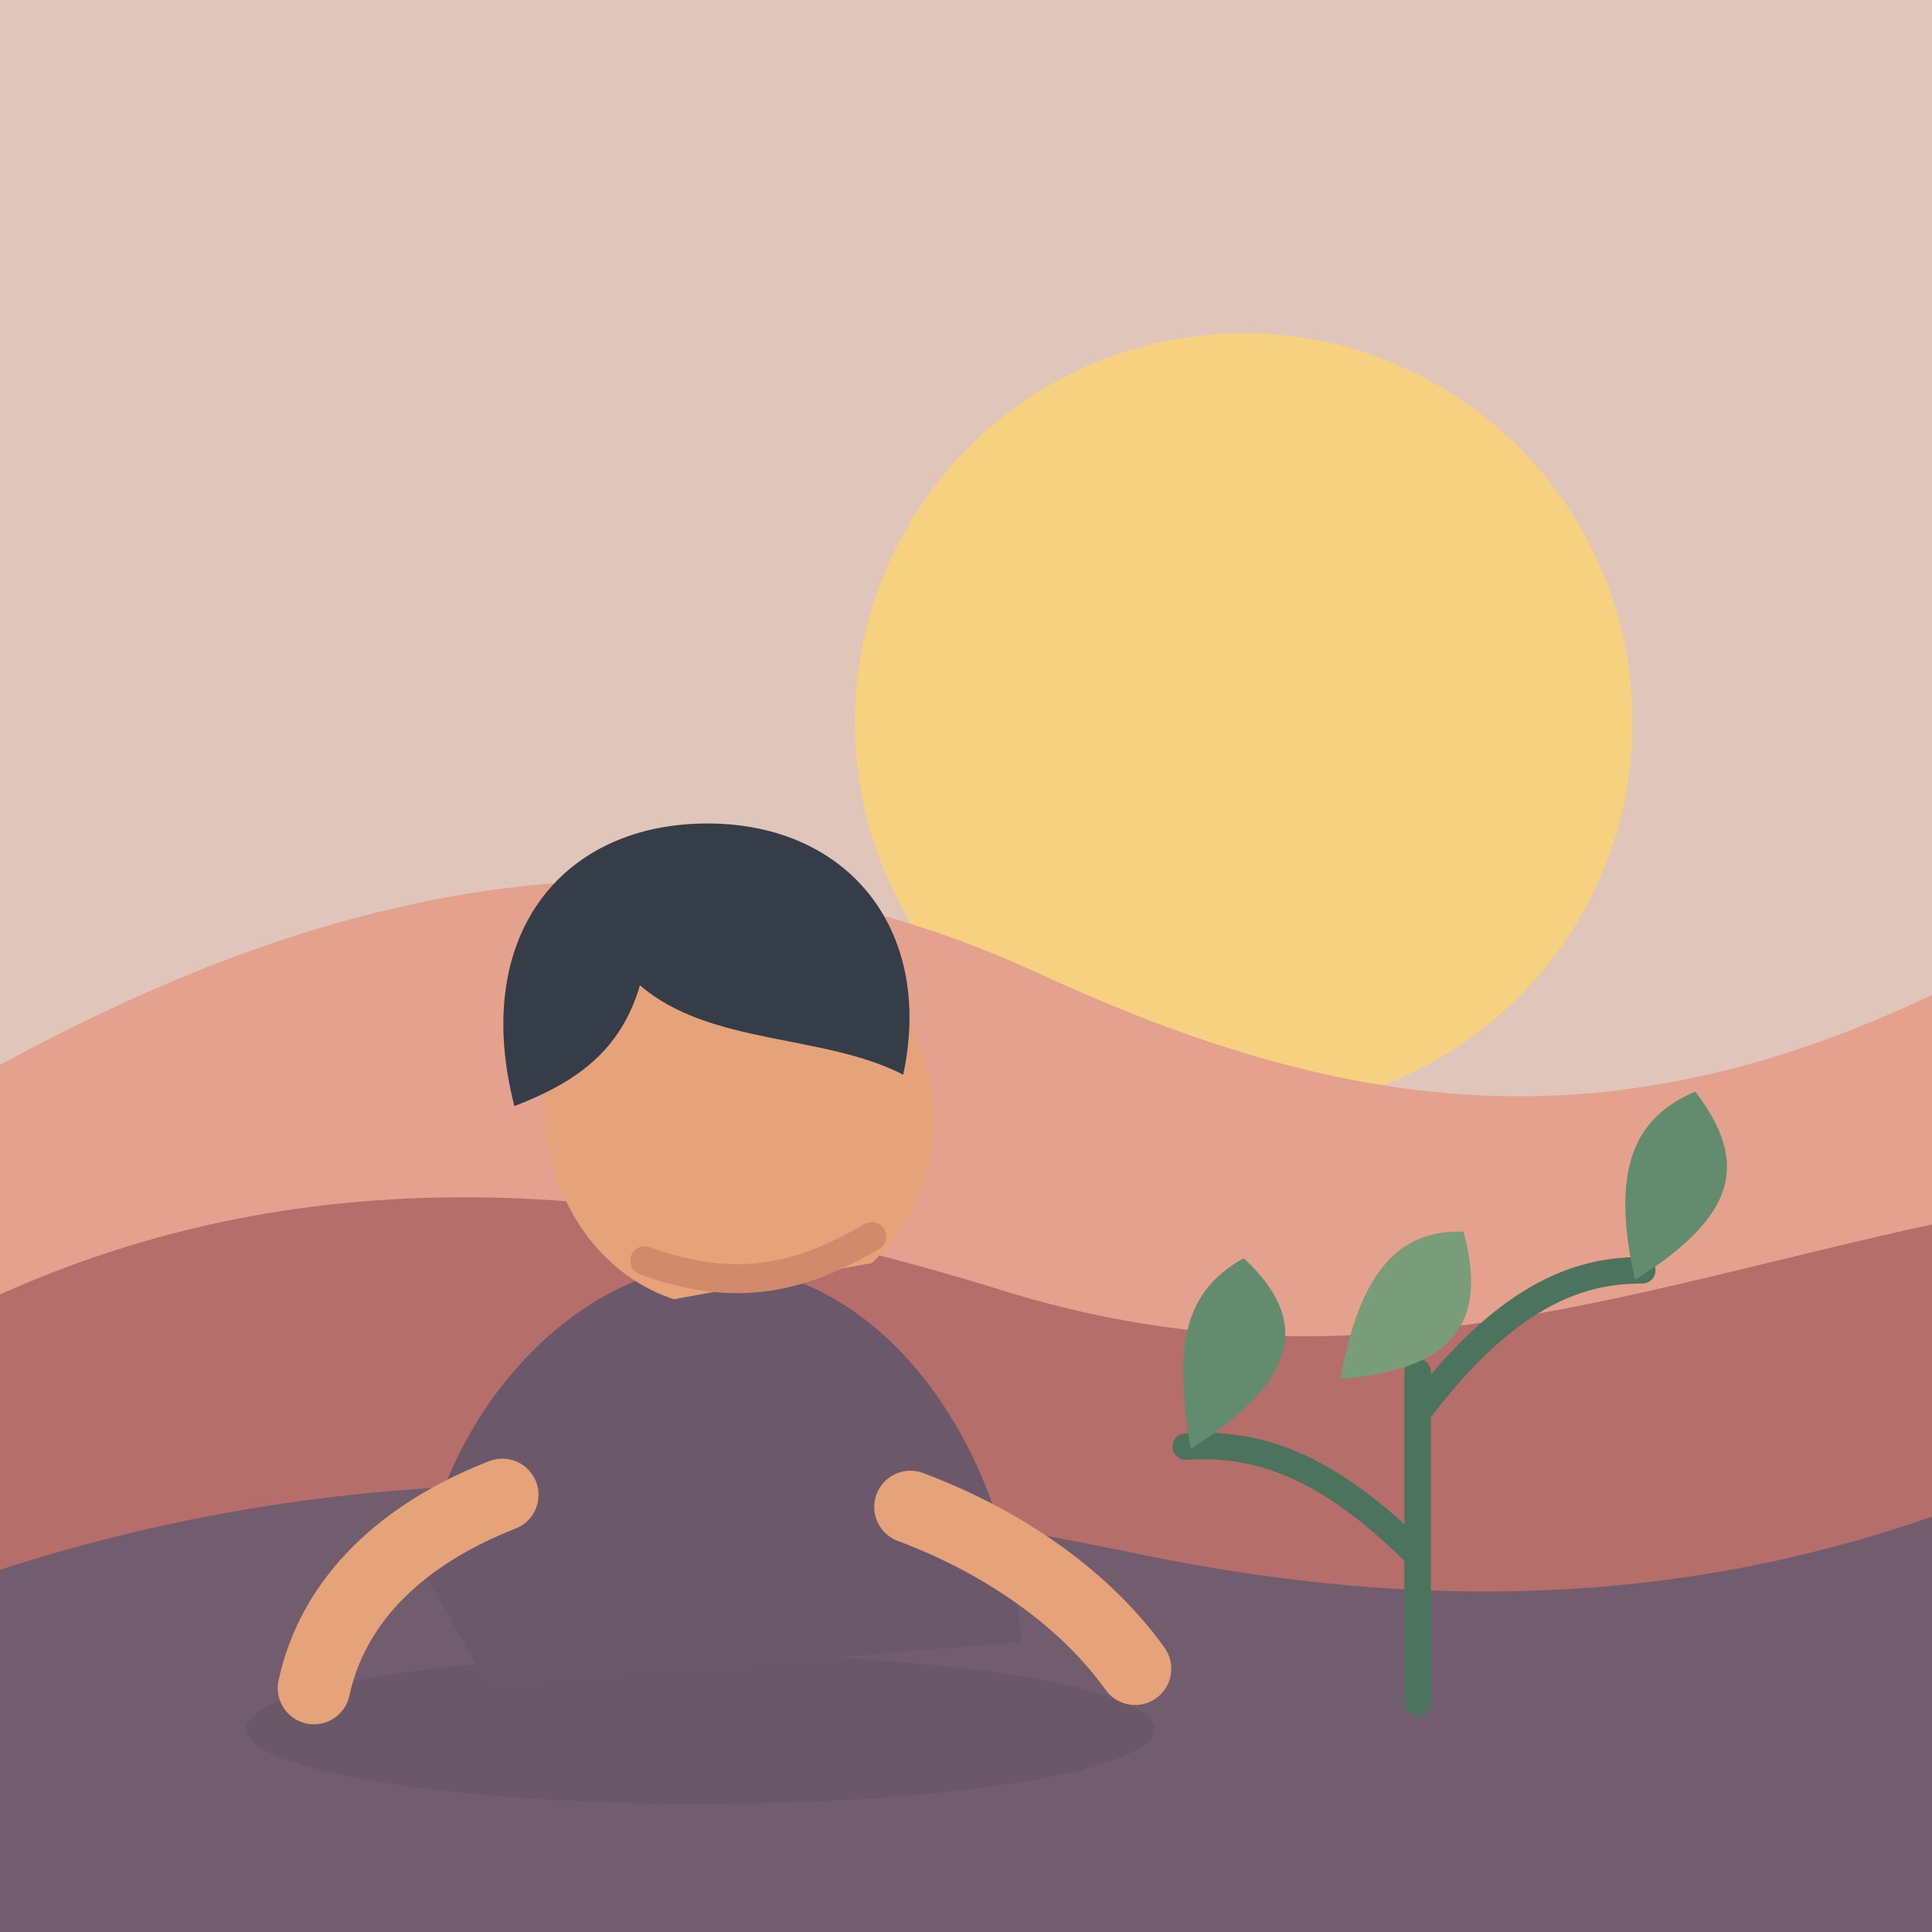
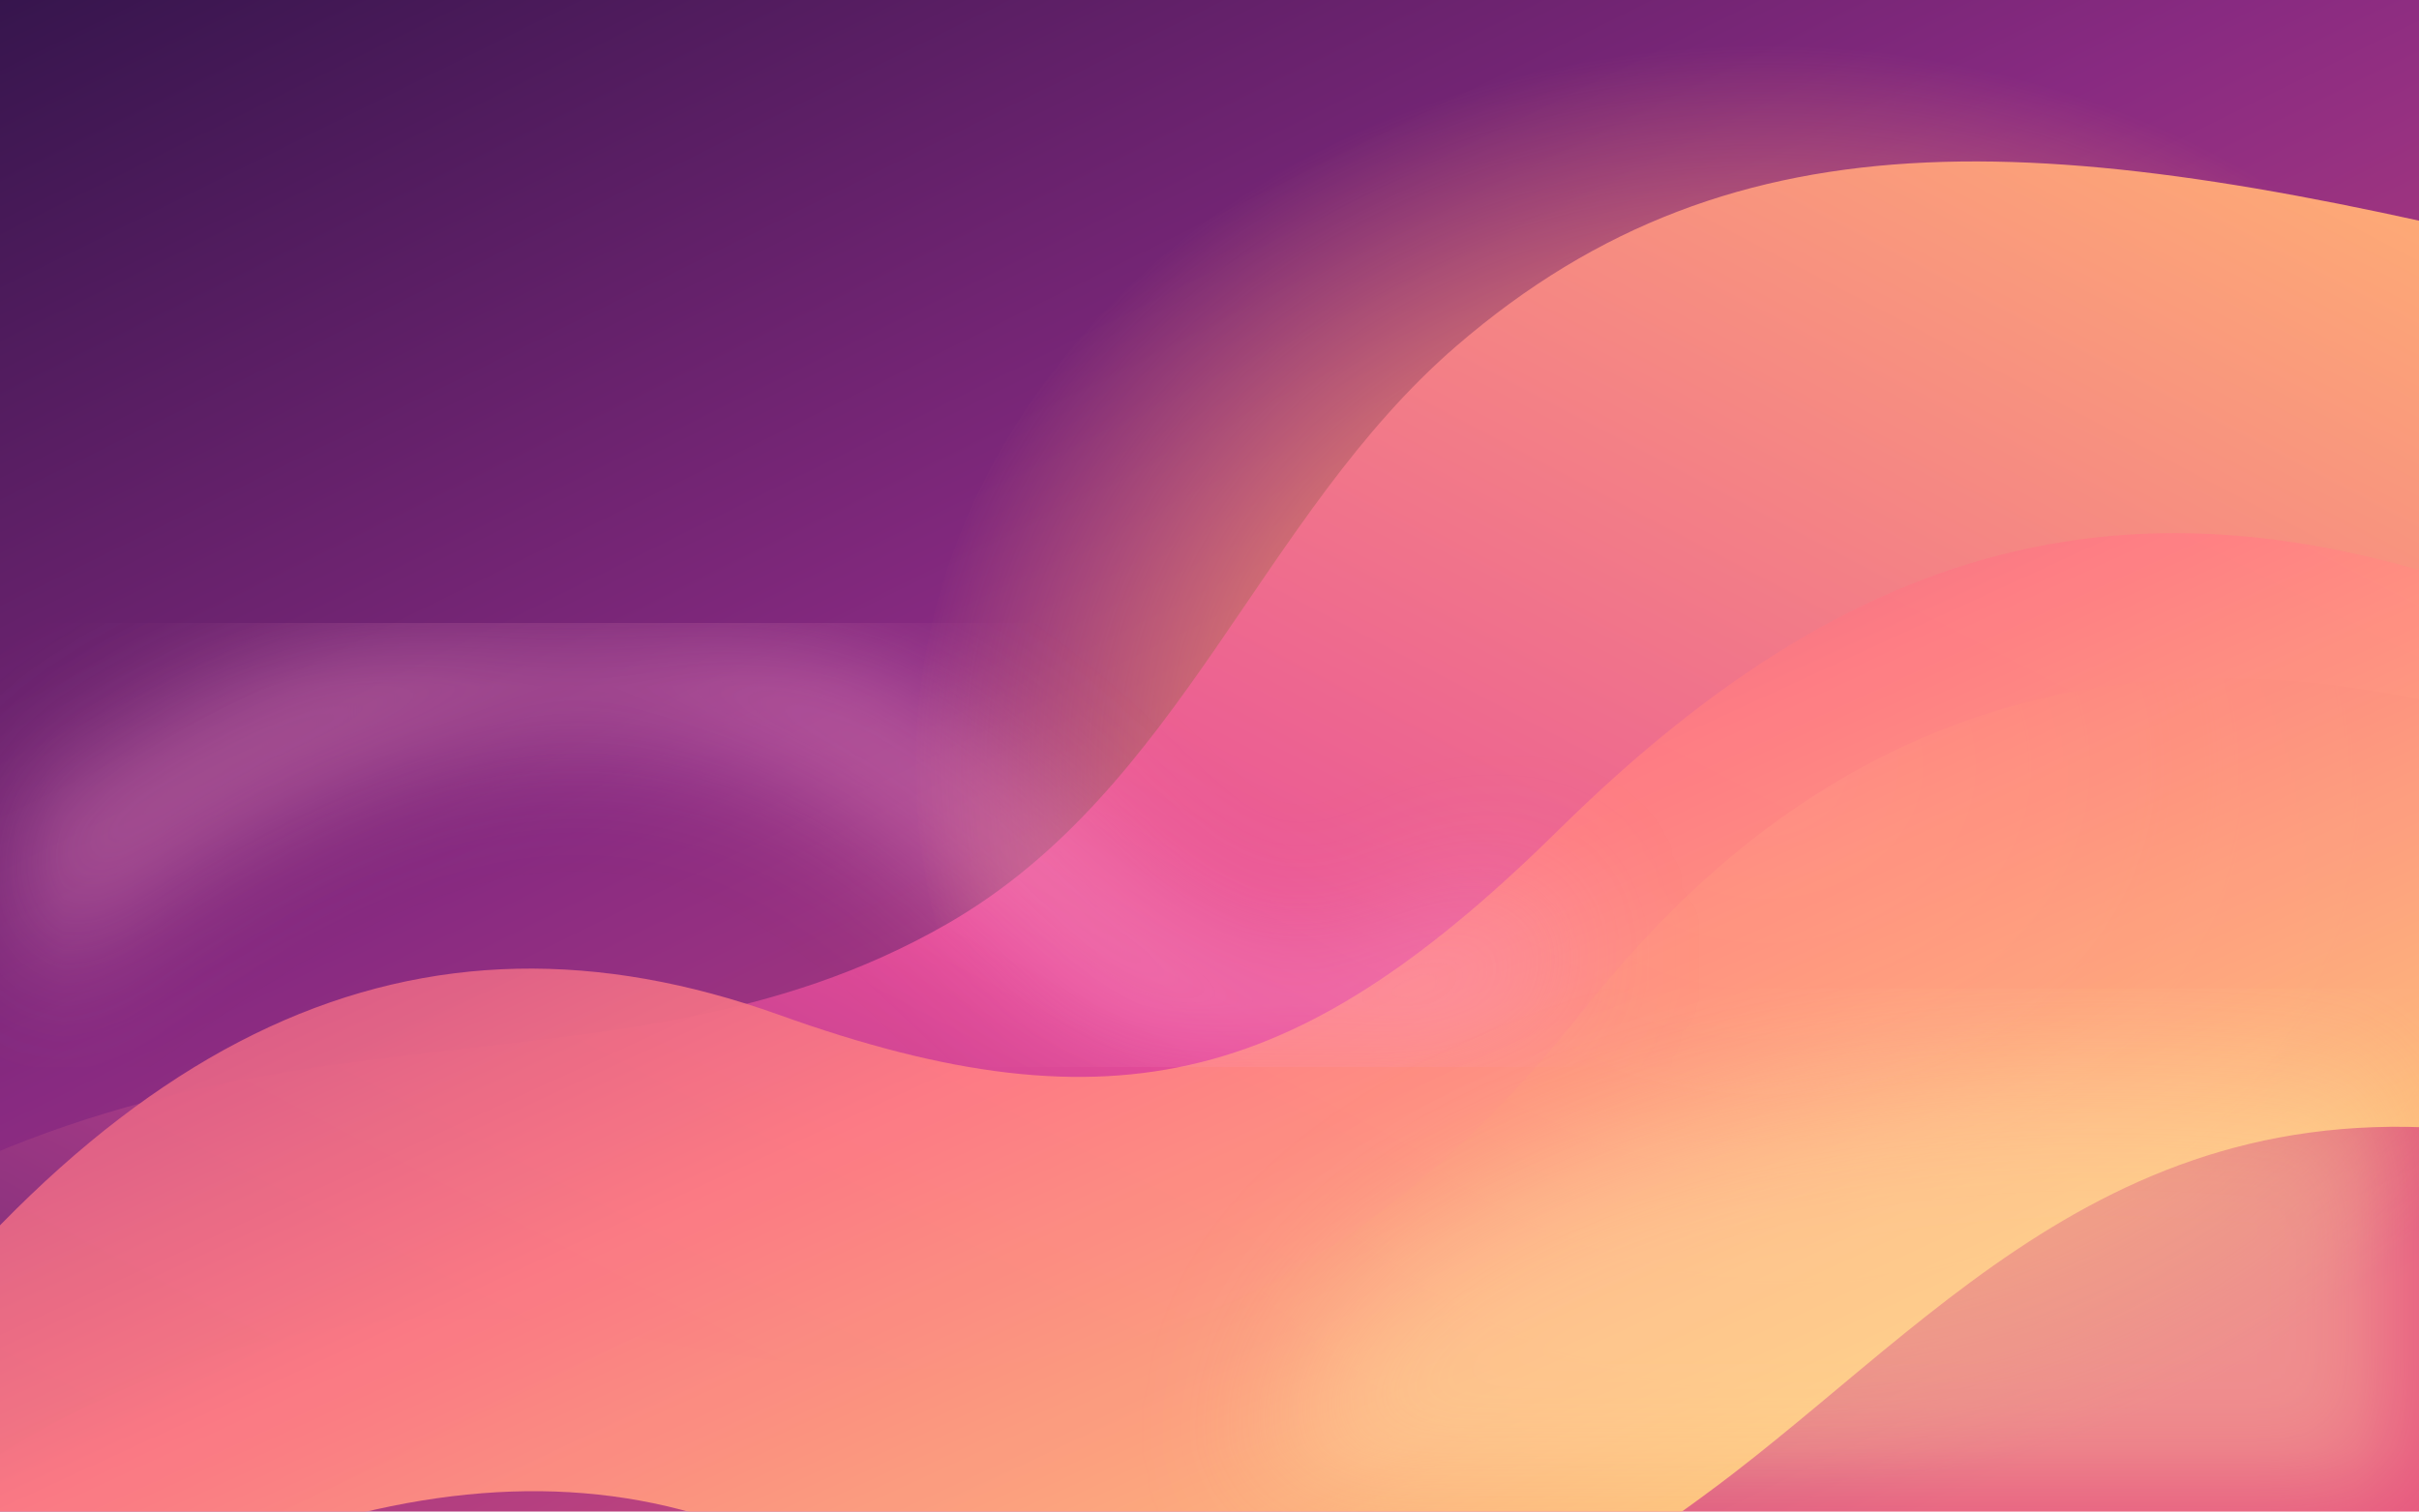
- <svg xmlns="http://www.w3.org/2000/svg" viewBox="0 0 800 800" role="img" aria-label="A quiet figure watching a sunrise over soft hills">
-   <rect width="800" height="800" fill="#dfc5ba" />
-   <circle cx="515" cy="299" r="161" fill="#f6d280" />
-   <path d="M0 441c154-84 291-102 430-38 130 60 237 72 370 9v388H0Z" fill="#e4a18d" />
-   <path d="M0 536c138-62 278-44 414-2 143 45 257 1 386-27v293H0Z" fill="#b66e6b" />
-   <path d="M0 650c170-55 325-37 474-6 113 23 220 21 326-16v172H0Z" fill="#725d6e" />
-   <ellipse cx="290" cy="716" rx="188" ry="31" fill="#574b58" opacity=".3" />
-   <path d="M175 650c10-69 67-126 120-126 70 0 122 74 128 156l-221 18Z" fill="#6b596b" />
-   <path d="M279 538c-51-17-69-86-39-127 26-35 76-44 113-15 42 33 45 92 8 127Z" fill="#e6a278" />
-   <path d="M213 458c-18-70 19-116 78-117 59-1 96 43 83 104-33-17-80-12-109-37-8 27-26 40-52 50Z" fill="#353d48" />
-   <path d="M267 522c38 14 65 7 94-10" fill="none" stroke="#d18b6a" stroke-width="12" stroke-linecap="round" />
-   <path d="M208 619c-41 16-70 43-78 80m247-75c40 15 73 39 93 67" fill="none" stroke="#e6a278" stroke-width="30" stroke-linecap="round" />
-   <path d="M587 705V568m0 76c-38-38-67-47-96-45m96-14c39-52 70-59 93-59" fill="none" stroke="#4c735e" stroke-width="11" stroke-linecap="round" />
-   <path d="M493 600c-7-43-3-65 22-79 27 25 24 50-22 79Zm184-70c-10-45-1-67 25-78 22 29 18 51-25 78Z" fill="#638b6d" />
-   <path d="M555 571c8-44 24-62 51-61 10 37-3 57-51 61Z" fill="#789d78" />
+ <svg xmlns="http://www.w3.org/2000/svg" viewBox="0 0 1440 900" preserveAspectRatio="xMidYMid slice">
+   <defs>
+     <linearGradient id="sky" x2=".8" y2="1">
+       <stop stop-color="#36154d" />
+       <stop offset=".45" stop-color="#882a81" />
+       <stop offset="1" stop-color="#e6567e" />
+     </linearGradient>
+     <radialGradient id="sun">
+       <stop stop-color="#fff8bc" />
+       <stop offset=".18" stop-color="#ffd676" />
+       <stop offset=".5" stop-color="#ff9a69" stop-opacity=".78" />
+       <stop offset="1" stop-color="#ff9a69" stop-opacity="0" />
+     </radialGradient>
+     <linearGradient id="fold" x1="0" y1="1" x2="1" y2="0">
+       <stop stop-color="#57246e" />
+       <stop offset=".45" stop-color="#e74c9a" />
+       <stop offset="1" stop-color="#ffb173" />
+     </linearGradient>
+     <linearGradient id="light" x2="1" y2="1">
+       <stop stop-color="#a92d8b" />
+       <stop offset=".42" stop-color="#ff7d84" />
+       <stop offset=".76" stop-color="#ffcc79" />
+       <stop offset="1" stop-color="#fff4b7" />
+     </linearGradient>
+     <filter id="soft">
+       <feGaussianBlur stdDeviation="40" />
+     </filter>
+   </defs>
+   <rect width="1440" height="900" fill="url(#sky)" />
+   <ellipse cx="1050" cy="456" rx="505" ry="430" fill="url(#sun)" />
+   <path d="M-128 755C137 573 359 668 564 550c139-80 186-243 303-344 168-145 359-128 657-55v288c-286-94-464 14-581 162-157 198-331 244-554 197-201-42-349 20-517 161Z" fill="url(#fold)" />
+   <path d="M-120 880c183-272 370-352 583-276 203 73 313 40 466-111 182-179 362-228 615-115v308c-257-63-374 85-513 192-196 150-340 165-548 52-160-88-356-37-603 143Z" fill="url(#light)" opacity=".94" />
+   <path d="M-76 613c318-302 535-254 698-86 104 106 162 111 294 25" fill="none" stroke="#f99ac5" stroke-opacity=".55" stroke-width="61" filter="url(#soft)" />
+   <ellipse cx="1255" cy="864" rx="492" ry="229" fill="#fff1a9" opacity=".36" filter="url(#soft)" />
</svg>
